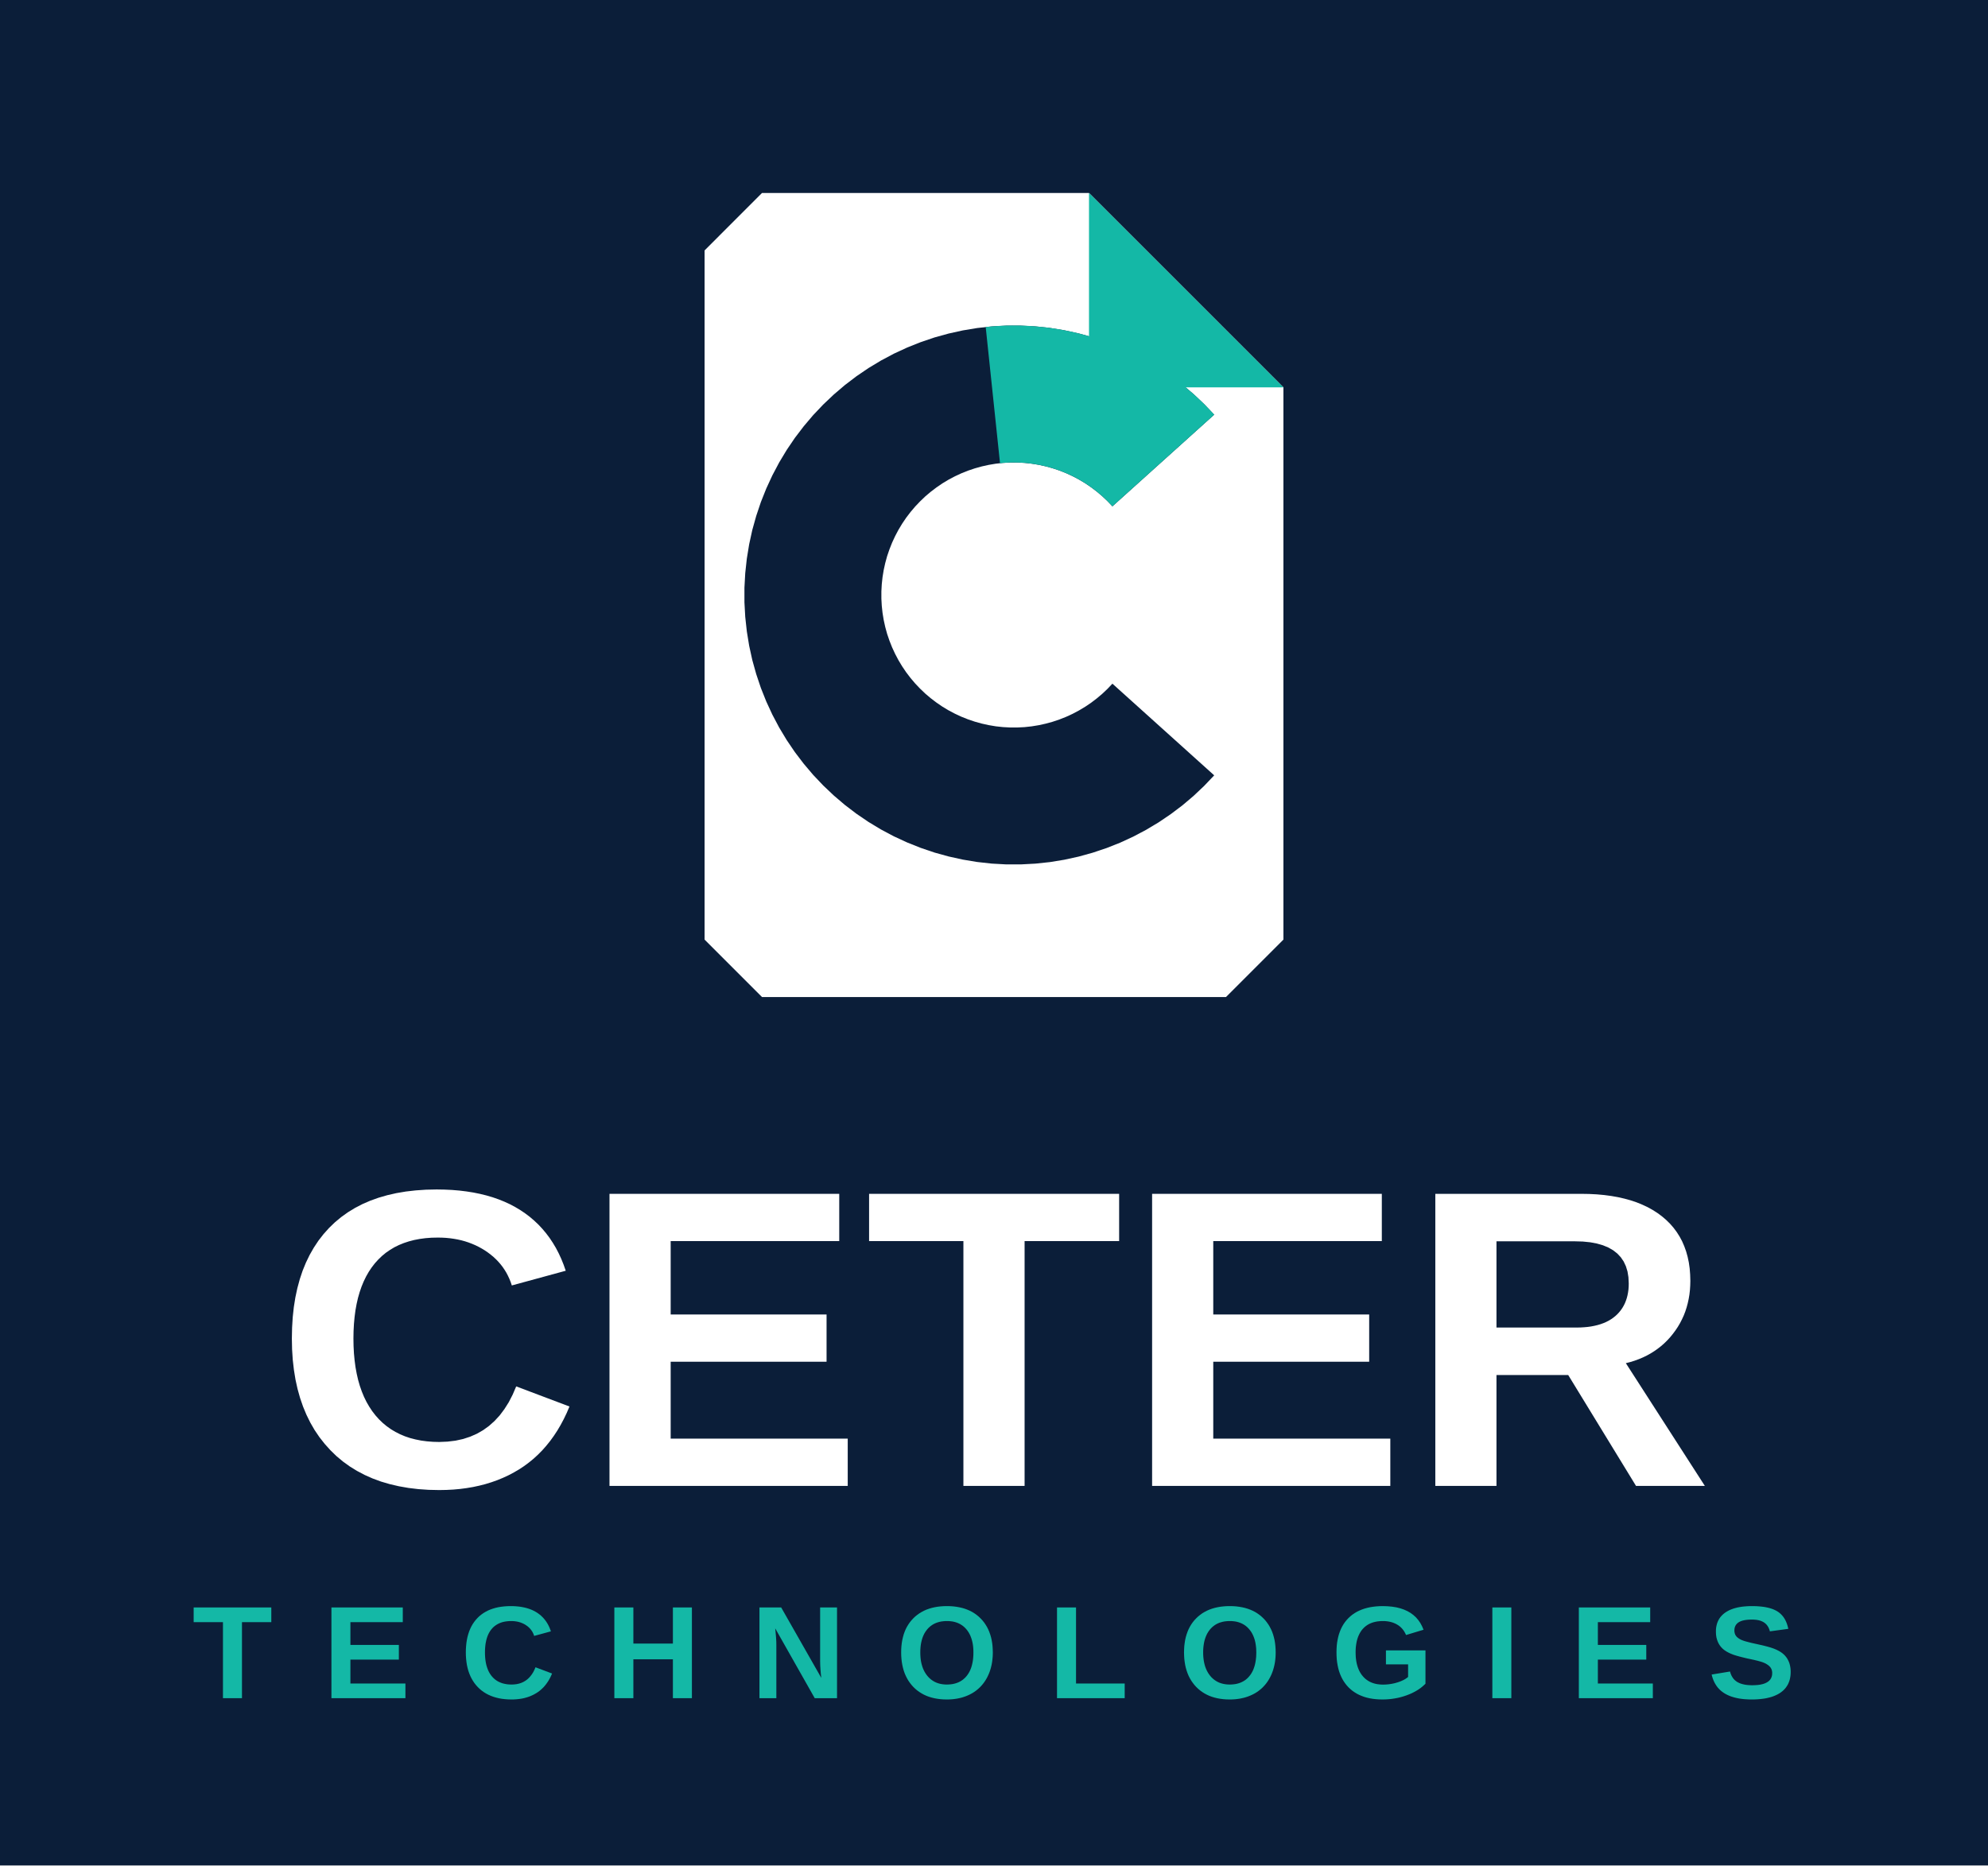
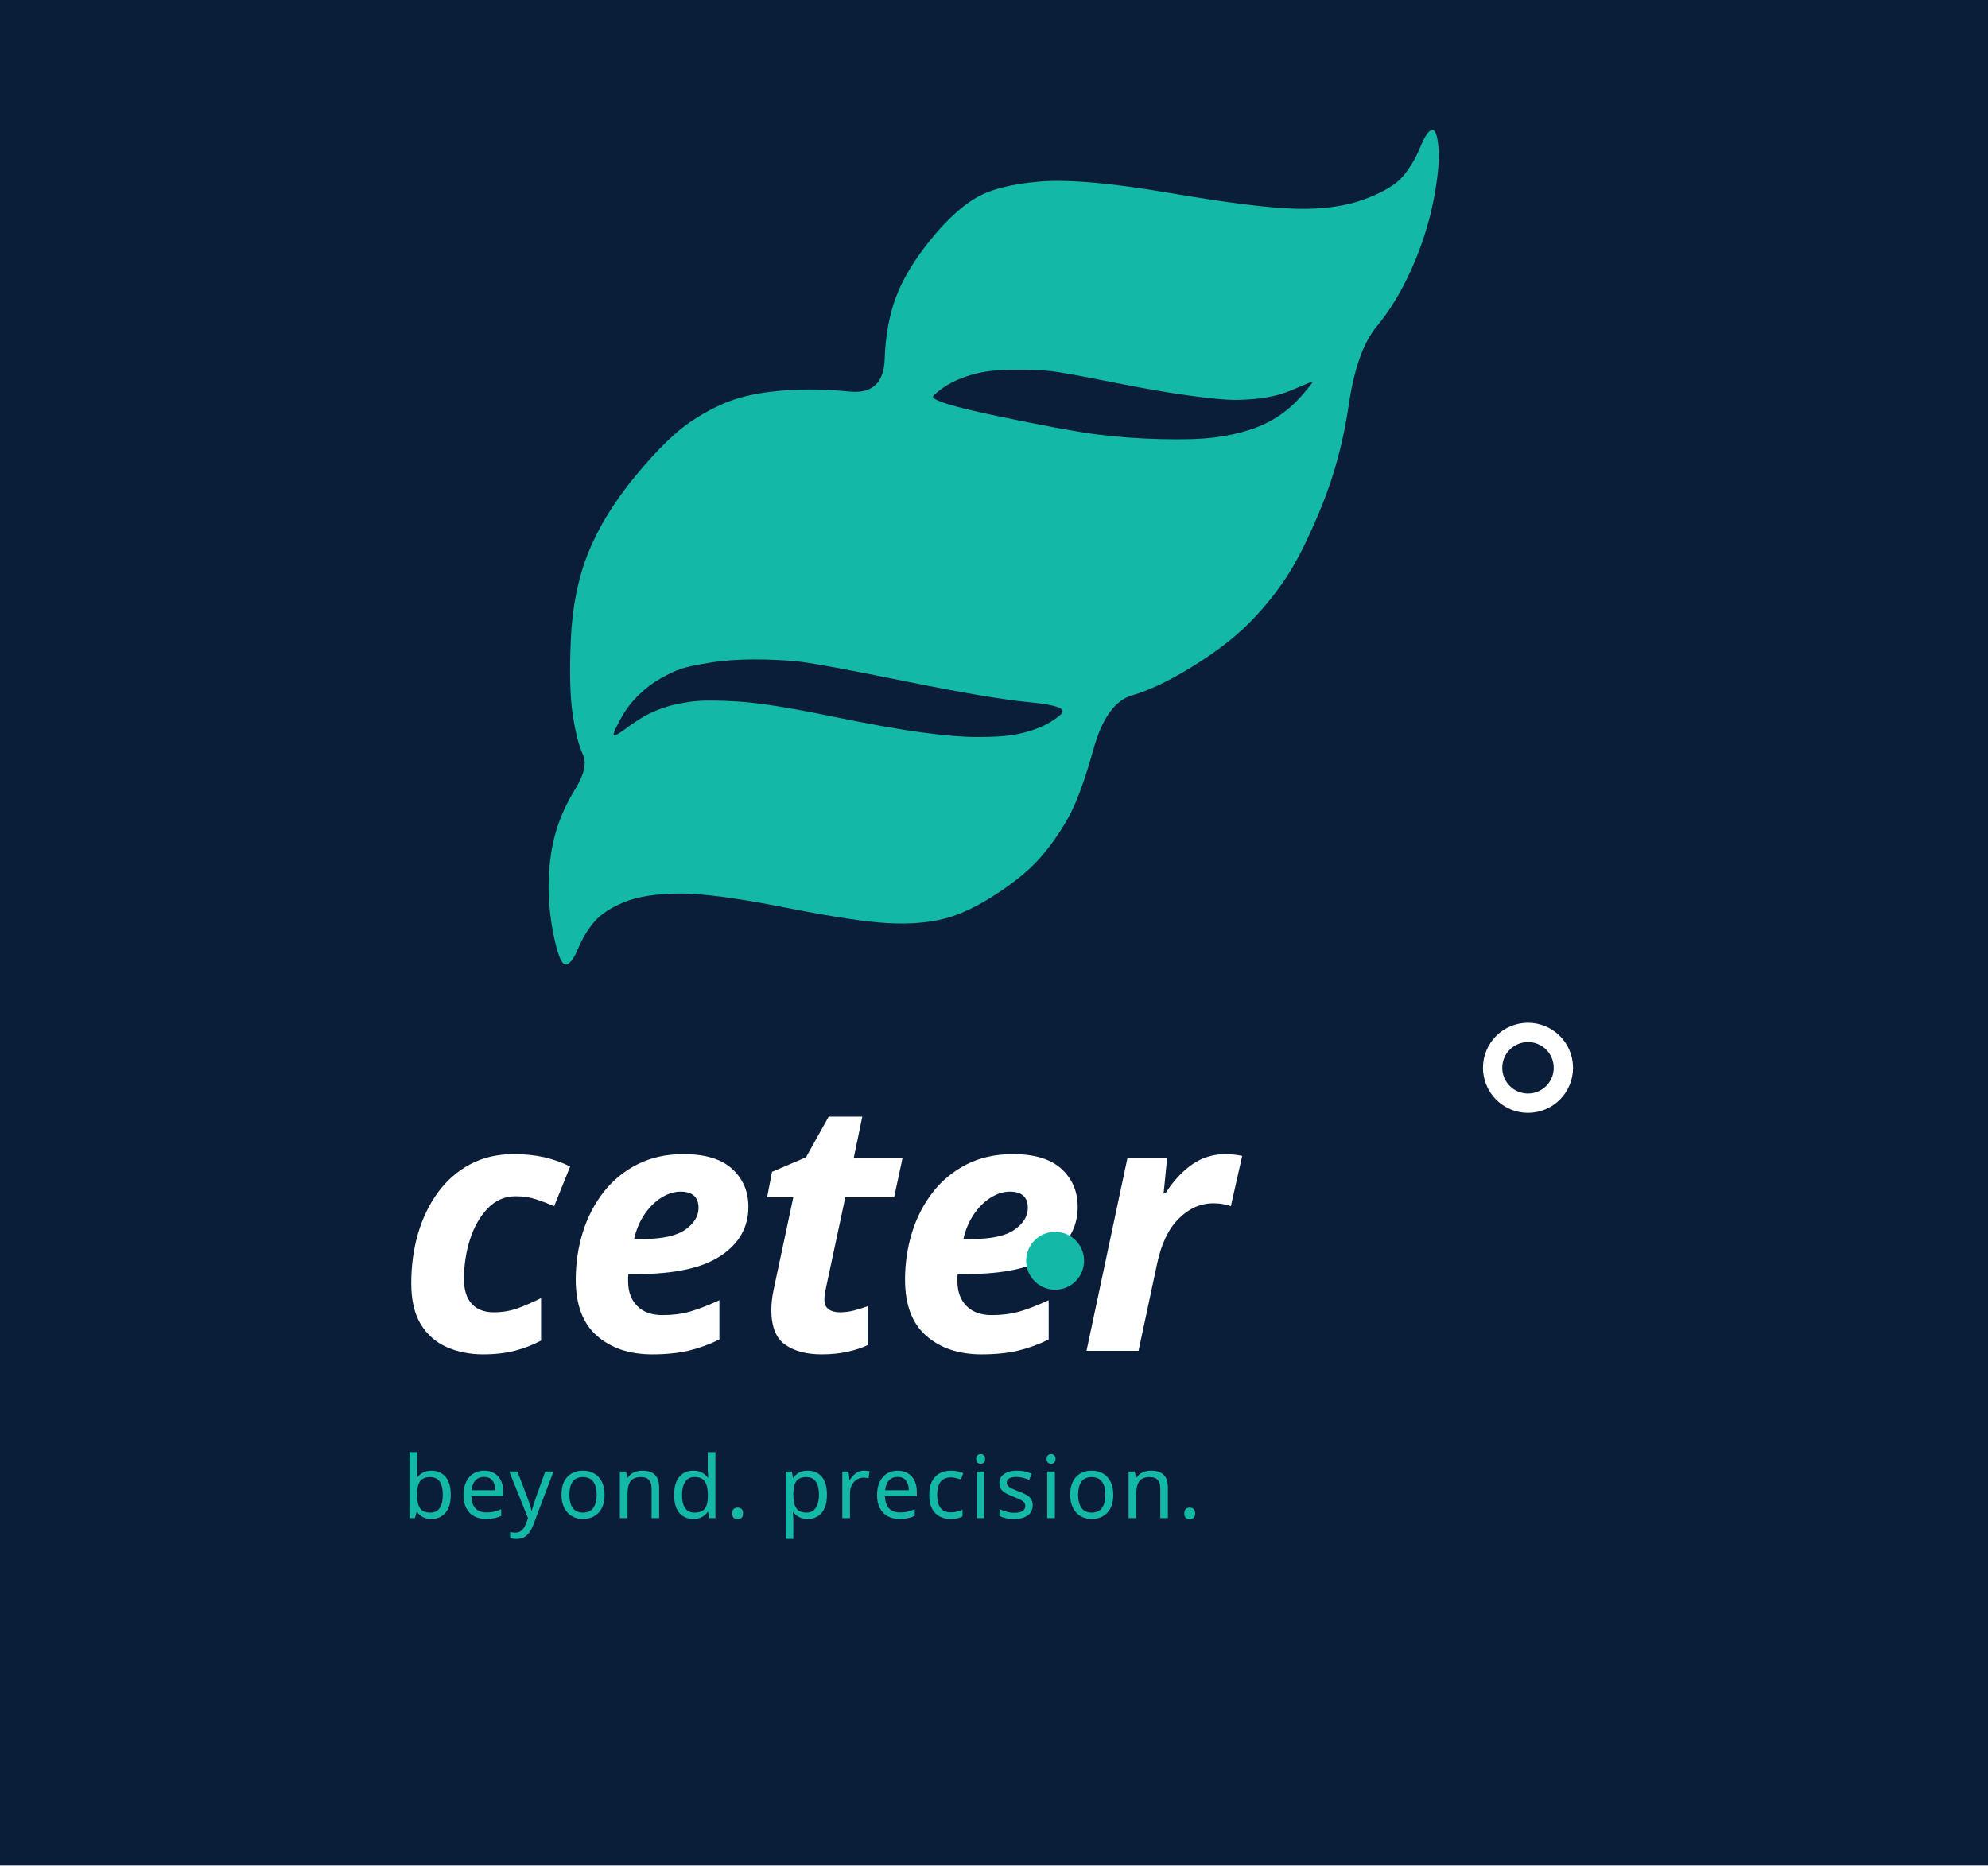
<svg xmlns="http://www.w3.org/2000/svg" width="618" height="580" viewBox="0 0 618 580">
-   <defs />
  <rect x="0" y="0" width="618" height="580" fill="#0B1E39" />
-   <path d="M 236.88 60 L 338.53 60 L 398.97 120.44 L 398.97 292.14 L 381.12 310.0 L 236.88 310.0 L 219.03 292.14 L 219.03 77.86 Z M 377.45 241.07 L 374.33 244.35 L 371.03 247.47 L 367.57 250.4 L 363.95 253.13 L 360.2 255.67 L 356.31 258.0 L 352.3 260.12 L 348.18 262.02 L 343.96 263.69 L 339.66 265.13 L 335.29 266.34 L 330.86 267.31 L 326.39 268.04 L 321.88 268.52 L 317.35 268.76 L 312.82 268.76 L 308.29 268.51 L 303.78 268.01 L 299.31 267.27 L 294.88 266.29 L 290.51 265.08 L 286.21 263.62 L 282.0 261.94 L 277.89 260.04 L 273.88 257.91 L 270.0 255.57 L 266.25 253.02 L 262.64 250.27 L 259.19 247.33 L 255.9 244.21 L 252.78 240.92 L 249.85 237.46 L 247.1 233.85 L 244.56 230.1 L 242.22 226.21 L 240.1 222.2 L 238.2 218.09 L 236.52 213.87 L 235.08 209.58 L 233.86 205.21 L 232.89 200.78 L 232.16 196.3 L 231.67 191.8 L 231.42 187.27 L 231.42 182.73 L 231.67 178.2 L 232.16 173.7 L 232.89 169.22 L 233.86 164.79 L 235.08 160.42 L 236.52 156.13 L 238.2 151.91 L 240.1 147.8 L 242.22 143.79 L 244.56 139.9 L 247.1 136.15 L 249.85 132.54 L 252.78 129.08 L 255.9 125.79 L 259.19 122.67 L 262.64 119.73 L 266.25 116.98 L 270.0 114.43 L 273.88 112.09 L 277.89 109.96 L 282.0 108.06 L 286.21 106.38 L 290.51 104.92 L 294.88 103.71 L 299.31 102.73 L 303.78 101.99 L 308.29 101.49 L 312.82 101.24 L 317.35 101.24 L 321.88 101.48 L 326.39 101.96 L 330.86 102.69 L 335.29 103.66 L 339.66 104.87 L 343.96 106.31 L 348.18 107.98 L 352.3 109.88 L 356.31 112.0 L 360.2 114.33 L 363.95 116.87 L 367.57 119.6 L 371.03 122.53 L 374.33 125.65 L 377.45 128.93 L 345.81 157.43 L 344.27 155.81 L 342.65 154.28 L 340.94 152.84 L 339.17 151.49 L 337.32 150.24 L 335.41 149.1 L 333.43 148.05 L 331.41 147.12 L 329.34 146.3 L 327.22 145.59 L 325.07 145.0 L 322.89 144.52 L 320.69 144.16 L 318.47 143.92 L 316.25 143.81 L 314.02 143.81 L 311.79 143.93 L 309.57 144.17 L 307.37 144.54 L 305.2 145.02 L 303.05 145.62 L 300.94 146.33 L 298.86 147.16 L 296.84 148.1 L 294.87 149.14 L 292.96 150.29 L 291.12 151.55 L 289.34 152.9 L 287.64 154.34 L 286.03 155.88 L 284.49 157.5 L 283.05 159.2 L 281.7 160.97 L 280.45 162.82 L 279.3 164.73 L 278.26 166.7 L 277.32 168.73 L 276.5 170.8 L 275.78 172.91 L 275.19 175.06 L 274.71 177.24 L 274.35 179.44 L 274.11 181.66 L 273.99 183.88 L 273.99 186.12 L 274.11 188.34 L 274.35 190.56 L 274.71 192.76 L 275.19 194.94 L 275.78 197.09 L 276.5 199.2 L 277.32 201.27 L 278.26 203.3 L 279.3 205.27 L 280.45 207.18 L 281.7 209.03 L 283.05 210.8 L 284.49 212.5 L 286.03 214.12 L 287.64 215.66 L 289.34 217.1 L 291.12 218.45 L 292.96 219.71 L 294.87 220.86 L 296.84 221.9 L 298.86 222.84 L 300.94 223.67 L 303.05 224.38 L 305.2 224.98 L 307.37 225.46 L 309.57 225.83 L 311.79 226.07 L 314.02 226.19 L 316.25 226.19 L 318.47 226.08 L 320.69 225.84 L 322.89 225.48 L 325.07 225.0 L 327.22 224.41 L 329.34 223.7 L 331.41 222.88 L 333.43 221.95 L 335.41 220.9 L 337.32 219.76 L 339.17 218.51 L 340.94 217.16 L 342.65 215.72 L 344.27 214.19 L 345.81 212.57 Z" fill="#FFFFFF" fill-rule="evenodd" />
-   <path d="M 338.53 60 L 398.97 120.44 L 338.53 120.44 Z" fill="#14B8A6" fill-rule="evenodd" />
-   <path d="M 306.42 101.67 L 308.44 101.48 L 310.46 101.34 L 312.48 101.25 L 314.51 101.21 L 316.53 101.22 L 318.56 101.28 L 320.58 101.38 L 322.6 101.54 L 324.61 101.74 L 326.62 101.99 L 328.62 102.29 L 330.62 102.64 L 332.6 103.04 L 334.58 103.48 L 336.54 103.98 L 338.49 104.52 L 340.43 105.1 L 342.35 105.74 L 344.26 106.42 L 346.15 107.14 L 348.02 107.91 L 349.88 108.73 L 351.71 109.59 L 353.52 110.5 L 355.31 111.44 L 357.08 112.43 L 358.82 113.47 L 360.53 114.54 L 362.22 115.66 L 363.88 116.82 L 365.52 118.01 L 367.12 119.25 L 368.7 120.52 L 370.24 121.84 L 371.75 123.18 L 373.23 124.57 L 374.67 125.99 L 376.08 127.44 L 377.45 128.93 L 345.81 157.43 L 345.13 156.69 L 344.44 155.98 L 343.73 155.28 L 343.0 154.6 L 342.26 153.94 L 341.5 153.29 L 340.73 152.66 L 339.94 152.06 L 339.13 151.47 L 338.32 150.9 L 337.49 150.35 L 336.64 149.82 L 335.79 149.31 L 334.92 148.82 L 334.04 148.36 L 333.15 147.91 L 332.25 147.49 L 331.33 147.09 L 330.41 146.71 L 329.48 146.35 L 328.55 146.02 L 327.6 145.71 L 326.65 145.42 L 325.69 145.15 L 324.72 144.91 L 323.75 144.69 L 322.77 144.5 L 321.79 144.32 L 320.81 144.18 L 319.82 144.05 L 318.83 143.95 L 317.84 143.88 L 316.84 143.82 L 315.85 143.8 L 314.85 143.79 L 313.85 143.81 L 312.86 143.86 L 311.87 143.92 L 310.87 144.02 Z" fill="#14B8A6" fill-rule="evenodd" />
-   <path d="M 136.56 448.34 L 139.14 448.23 L 141.6 447.93 L 143.94 447.42 L 146.15 446.7 L 148.24 445.78 L 150.2 444.66 L 152.04 443.33 L 153.76 441.79 L 155.35 440.06 L 156.81 438.11 L 158.16 435.97 L 159.37 433.62 L 160.47 431.06 L 177.03 437.31 L 176.18 439.3 L 175.27 441.2 L 174.3 443.02 L 173.27 444.77 L 172.18 446.43 L 171.03 448.02 L 169.82 449.52 L 168.56 450.95 L 167.23 452.29 L 165.85 453.56 L 164.4 454.74 L 162.9 455.85 L 161.34 456.88 L 159.72 457.82 L 158.06 458.7 L 156.35 459.49 L 154.58 460.22 L 152.77 460.86 L 150.92 461.43 L 149.01 461.92 L 147.06 462.34 L 145.05 462.68 L 143.0 462.95 L 140.9 463.14 L 138.75 463.25 L 136.56 463.29 L 133.24 463.22 L 130.05 463.0 L 126.97 462.63 L 124.01 462.11 L 121.17 461.45 L 118.45 460.65 L 115.84 459.69 L 113.36 458.59 L 110.99 457.34 L 108.73 455.95 L 106.6 454.41 L 104.58 452.72 L 102.69 450.88 L 100.92 448.91 L 99.29 446.83 L 97.8 444.63 L 96.46 442.31 L 95.26 439.87 L 94.2 437.32 L 93.28 434.65 L 92.5 431.86 L 91.86 428.96 L 91.37 425.94 L 91.01 422.8 L 90.8 419.55 L 90.73 416.17 L 90.8 412.79 L 91.0 409.54 L 91.34 406.4 L 91.82 403.39 L 92.44 400.5 L 93.19 397.74 L 94.07 395.1 L 95.1 392.58 L 96.26 390.18 L 97.56 387.91 L 98.99 385.75 L 100.56 383.73 L 102.27 381.82 L 104.1 380.05 L 106.06 378.42 L 108.14 376.93 L 110.35 375.58 L 112.68 374.37 L 115.13 373.31 L 117.7 372.39 L 120.4 371.61 L 123.21 370.97 L 126.16 370.47 L 129.22 370.12 L 132.41 369.9 L 135.72 369.83 L 138.14 369.87 L 140.5 369.98 L 142.78 370.17 L 144.99 370.44 L 147.14 370.78 L 149.21 371.2 L 151.21 371.69 L 153.15 372.26 L 155.01 372.91 L 156.8 373.63 L 158.52 374.42 L 160.17 375.3 L 161.76 376.25 L 163.27 377.27 L 164.71 378.36 L 166.08 379.53 L 167.38 380.76 L 168.6 382.07 L 169.76 383.45 L 170.85 384.9 L 171.86 386.42 L 172.81 388.01 L 173.68 389.68 L 174.48 391.41 L 175.21 393.22 L 175.87 395.1 L 159.11 399.67 L 158.76 398.64 L 158.36 397.64 L 157.91 396.67 L 157.42 395.73 L 156.87 394.83 L 156.28 393.96 L 155.64 393.13 L 154.95 392.33 L 154.21 391.56 L 153.42 390.82 L 152.58 390.12 L 151.7 389.45 L 150.77 388.81 L 149.8 388.22 L 148.8 387.67 L 147.78 387.17 L 146.73 386.72 L 145.65 386.31 L 144.55 385.95 L 143.42 385.64 L 142.27 385.38 L 141.09 385.17 L 139.88 385.0 L 138.65 384.88 L 137.39 384.81 L 136.1 384.79 L 134.16 384.83 L 132.29 384.97 L 130.49 385.21 L 128.76 385.54 L 127.11 385.97 L 125.53 386.49 L 124.03 387.1 L 122.59 387.81 L 121.24 388.62 L 119.95 389.51 L 118.74 390.51 L 117.61 391.6 L 116.54 392.78 L 115.56 394.05 L 114.65 395.41 L 113.82 396.86 L 113.07 398.4 L 112.4 400.02 L 111.81 401.73 L 111.29 403.53 L 110.86 405.42 L 110.5 407.4 L 110.23 409.46 L 110.03 411.61 L 109.91 413.85 L 109.87 416.17 L 109.91 418.54 L 110.03 420.82 L 110.24 423.01 L 110.52 425.11 L 110.89 427.13 L 111.33 429.05 L 111.86 430.89 L 112.47 432.64 L 113.16 434.31 L 113.93 435.88 L 114.79 437.37 L 115.72 438.77 L 116.74 440.09 L 117.83 441.31 L 118.99 442.43 L 120.23 443.45 L 121.54 444.38 L 122.92 445.21 L 124.37 445.94 L 125.89 446.58 L 127.49 447.12 L 129.16 447.55 L 130.9 447.9 L 132.71 448.14 L 134.6 448.29 L 136.56 448.34 Z" fill="#FFFFFF" fill-rule="evenodd" />
-   <path d="M 189.47 462.0 L 189.47 371.19 L 260.89 371.19 L 260.89 385.88 L 208.49 385.88 L 208.49 408.7 L 256.95 408.7 L 256.95 423.39 L 208.49 423.39 L 208.49 447.3 L 263.53 447.3 L 263.53 462.0 Z" fill="#FFFFFF" fill-rule="evenodd" />
-   <path d="M 318.51 385.88 L 318.51 462.0 L 299.49 462.0 L 299.49 385.88 L 270.17 385.88 L 270.17 371.19 L 347.9 371.19 L 347.9 385.88 Z" fill="#FFFFFF" fill-rule="evenodd" />
-   <path d="M 358.15 462.0 L 358.15 371.19 L 429.56 371.19 L 429.56 385.88 L 377.16 385.88 L 377.16 408.7 L 425.63 408.7 L 425.63 423.39 L 377.16 423.39 L 377.16 447.3 L 432.2 447.3 L 432.2 462.0 Z" fill="#FFFFFF" fill-rule="evenodd" />
-   <path d="M 508.58 462.0 L 487.5 427.52 L 465.2 427.52 L 465.2 462.0 L 446.19 462.0 L 446.19 371.19 L 491.56 371.19 L 494.02 371.23 L 496.39 371.35 L 498.67 371.56 L 500.86 371.85 L 502.96 372.22 L 504.98 372.68 L 506.91 373.21 L 508.75 373.83 L 510.5 374.54 L 512.17 375.32 L 513.74 376.19 L 515.23 377.14 L 516.64 378.18 L 517.94 379.29 L 519.14 380.47 L 520.24 381.73 L 521.23 383.06 L 522.12 384.46 L 522.91 385.93 L 523.58 387.48 L 524.16 389.09 L 524.63 390.78 L 525.0 392.54 L 525.26 394.37 L 525.41 396.28 L 525.47 398.26 L 525.43 399.71 L 525.34 401.13 L 525.18 402.52 L 524.95 403.88 L 524.66 405.21 L 524.31 406.51 L 523.9 407.77 L 523.42 409.01 L 522.87 410.21 L 522.26 411.39 L 521.59 412.53 L 520.85 413.64 L 520.05 414.72 L 519.2 415.76 L 518.3 416.74 L 517.35 417.67 L 516.36 418.54 L 515.32 419.35 L 514.24 420.11 L 513.12 420.81 L 511.95 421.46 L 510.73 422.05 L 509.47 422.58 L 508.17 423.06 L 506.82 423.48 L 505.42 423.84 L 529.98 462.0 Z M 506.32 399.03 L 506.22 397.09 L 505.93 395.31 L 505.43 393.69 L 504.74 392.22 L 503.84 390.9 L 502.75 389.74 L 501.46 388.73 L 499.98 387.88 L 498.29 387.18 L 496.41 386.64 L 494.33 386.25 L 492.04 386.02 L 489.57 385.95 L 465.2 385.95 L 465.2 412.76 L 490.08 412.76 L 491.29 412.74 L 492.45 412.67 L 493.56 412.57 L 494.63 412.42 L 495.66 412.22 L 496.63 411.99 L 497.57 411.71 L 498.45 411.39 L 499.29 411.03 L 500.09 410.62 L 500.84 410.17 L 501.54 409.68 L 502.2 409.15 L 502.81 408.58 L 503.37 407.97 L 503.88 407.33 L 504.35 406.65 L 504.76 405.94 L 505.13 405.2 L 505.44 404.42 L 505.71 403.61 L 505.93 402.76 L 506.1 401.88 L 506.23 400.96 L 506.3 400.01 L 506.32 399.03 Z" fill="#FFFFFF" fill-rule="evenodd" />
-   <path d="M 75.22 504.36 L 75.22 528.0 L 69.31 528.0 L 69.31 504.36 L 60.2 504.36 L 60.2 499.79 L 84.34 499.79 L 84.34 504.36 Z" fill="#14B8A6" fill-rule="evenodd" />
-   <path d="M 103.03 528.0 L 103.03 499.79 L 125.21 499.79 L 125.21 504.36 L 108.93 504.36 L 108.93 511.44 L 123.99 511.44 L 123.99 516.01 L 108.93 516.01 L 108.93 523.44 L 126.03 523.44 L 126.03 528.0 Z" fill="#14B8A6" fill-rule="evenodd" />
-   <path d="M 159.05 523.76 L 159.85 523.72 L 160.61 523.63 L 161.34 523.47 L 162.03 523.25 L 162.68 522.96 L 163.29 522.61 L 163.86 522.2 L 164.39 521.72 L 164.88 521.18 L 165.34 520.58 L 165.76 519.91 L 166.13 519.18 L 166.47 518.39 L 171.62 520.33 L 171.35 520.95 L 171.07 521.54 L 170.77 522.11 L 170.45 522.65 L 170.11 523.16 L 169.75 523.66 L 169.38 524.12 L 168.99 524.57 L 168.57 524.98 L 168.14 525.38 L 167.7 525.75 L 167.23 526.09 L 166.74 526.41 L 166.24 526.7 L 165.73 526.97 L 165.19 527.22 L 164.65 527.45 L 164.08 527.65 L 163.51 527.82 L 162.92 527.98 L 162.31 528.11 L 161.69 528.21 L 161.05 528.29 L 160.4 528.35 L 159.73 528.39 L 159.05 528.4 L 158.02 528.38 L 157.03 528.31 L 156.07 528.2 L 155.15 528.04 L 154.27 527.83 L 153.42 527.58 L 152.61 527.28 L 151.84 526.94 L 151.1 526.55 L 150.41 526.12 L 149.74 525.64 L 149.12 525.12 L 148.53 524.55 L 147.98 523.94 L 147.47 523.29 L 147.01 522.6 L 146.59 521.88 L 146.22 521.13 L 145.89 520.33 L 145.6 519.51 L 145.36 518.64 L 145.16 517.74 L 145.01 516.8 L 144.9 515.82 L 144.83 514.81 L 144.81 513.77 L 144.83 512.72 L 144.9 511.7 L 145.0 510.73 L 145.15 509.8 L 145.34 508.9 L 145.58 508.04 L 145.85 507.22 L 146.17 506.44 L 146.53 505.69 L 146.93 504.99 L 147.38 504.32 L 147.87 503.69 L 148.4 503.1 L 148.97 502.54 L 149.58 502.04 L 150.22 501.58 L 150.91 501.16 L 151.63 500.78 L 152.39 500.45 L 153.19 500.17 L 154.03 499.92 L 154.9 499.72 L 155.82 499.57 L 156.77 499.46 L 157.76 499.39 L 158.79 499.37 L 159.54 499.38 L 160.27 499.42 L 160.98 499.48 L 161.67 499.56 L 162.33 499.67 L 162.98 499.8 L 163.6 499.95 L 164.2 500.13 L 164.78 500.33 L 165.33 500.55 L 165.87 500.8 L 166.38 501.07 L 166.87 501.36 L 167.34 501.68 L 167.79 502.02 L 168.22 502.38 L 168.62 502.77 L 169.0 503.17 L 169.36 503.6 L 169.7 504.05 L 170.01 504.52 L 170.31 505.02 L 170.58 505.54 L 170.83 506.08 L 171.05 506.64 L 171.26 507.22 L 166.05 508.64 L 165.94 508.32 L 165.82 508.01 L 165.68 507.71 L 165.53 507.42 L 165.36 507.14 L 165.17 506.87 L 164.97 506.61 L 164.76 506.36 L 164.53 506.12 L 164.28 505.89 L 164.03 505.67 L 163.75 505.47 L 163.46 505.27 L 163.16 505.08 L 162.85 504.91 L 162.53 504.76 L 162.21 504.62 L 161.87 504.49 L 161.53 504.38 L 161.18 504.28 L 160.82 504.2 L 160.45 504.14 L 160.08 504.08 L 159.7 504.05 L 159.31 504.02 L 158.91 504.02 L 158.3 504.03 L 157.72 504.08 L 157.16 504.15 L 156.63 504.25 L 156.11 504.38 L 155.62 504.55 L 155.15 504.74 L 154.71 504.96 L 154.29 505.21 L 153.89 505.49 L 153.51 505.79 L 153.16 506.13 L 152.83 506.5 L 152.52 506.89 L 152.24 507.32 L 151.98 507.77 L 151.75 508.24 L 151.54 508.75 L 151.36 509.28 L 151.2 509.84 L 151.07 510.43 L 150.95 511.04 L 150.87 511.68 L 150.81 512.35 L 150.77 513.04 L 150.76 513.77 L 150.77 514.5 L 150.81 515.21 L 150.87 515.89 L 150.96 516.54 L 151.07 517.17 L 151.21 517.77 L 151.38 518.34 L 151.57 518.88 L 151.78 519.4 L 152.02 519.89 L 152.29 520.35 L 152.58 520.79 L 152.89 521.19 L 153.23 521.57 L 153.59 521.92 L 153.98 522.24 L 154.38 522.53 L 154.81 522.79 L 155.26 523.01 L 155.74 523.21 L 156.23 523.38 L 156.75 523.51 L 157.29 523.62 L 157.85 523.7 L 158.44 523.74 L 159.05 523.76 Z" fill="#14B8A6" fill-rule="evenodd" />
-   <path d="M 209.18 528.0 L 209.18 515.91 L 196.89 515.91 L 196.89 528.0 L 190.98 528.0 L 190.98 499.79 L 196.89 499.79 L 196.89 511.02 L 209.18 511.02 L 209.18 499.79 L 215.09 499.79 L 215.09 528.0 Z" fill="#14B8A6" fill-rule="evenodd" />
-   <path d="M 253.27 528.0 L 240.98 506.28 L 241.03 506.76 L 241.08 507.22 L 241.12 507.67 L 241.16 508.11 L 241.2 508.53 L 241.23 508.93 L 241.26 509.33 L 241.28 509.7 L 241.3 510.06 L 241.32 510.41 L 241.33 510.74 L 241.33 511.06 L 241.34 511.36 L 241.34 528.0 L 236.09 528.0 L 236.09 499.79 L 242.84 499.79 L 255.31 521.69 L 255.26 521.23 L 255.21 520.78 L 255.16 520.33 L 255.12 519.88 L 255.09 519.45 L 255.05 519.02 L 255.03 518.6 L 255.0 518.18 L 254.98 517.77 L 254.97 517.36 L 254.96 516.97 L 254.95 516.57 L 254.95 516.19 L 254.95 499.79 L 260.2 499.79 L 260.2 528.0 Z" fill="#14B8A6" fill-rule="evenodd" />
-   <path d="M 308.63 513.77 L 308.62 514.44 L 308.59 515.1 L 308.53 515.74 L 308.46 516.38 L 308.37 517.0 L 308.26 517.61 L 308.12 518.2 L 307.97 518.78 L 307.79 519.36 L 307.6 519.91 L 307.38 520.46 L 307.14 520.99 L 306.89 521.51 L 306.61 522.02 L 306.31 522.51 L 306.0 522.97 L 305.67 523.42 L 305.32 523.85 L 304.96 524.26 L 304.57 524.66 L 304.17 525.03 L 303.75 525.39 L 303.32 525.73 L 302.86 526.05 L 302.39 526.35 L 301.9 526.63 L 301.4 526.89 L 300.88 527.13 L 300.35 527.35 L 299.8 527.55 L 299.25 527.73 L 298.68 527.89 L 298.09 528.02 L 297.5 528.14 L 296.89 528.23 L 296.27 528.31 L 295.64 528.36 L 294.99 528.39 L 294.33 528.4 L 293.33 528.38 L 292.36 528.31 L 291.42 528.19 L 290.52 528.03 L 289.65 527.82 L 288.81 527.57 L 288.01 527.27 L 287.24 526.92 L 286.51 526.52 L 285.81 526.08 L 285.14 525.6 L 284.51 525.07 L 283.91 524.49 L 283.35 523.87 L 282.84 523.21 L 282.37 522.53 L 281.95 521.8 L 281.57 521.05 L 281.23 520.26 L 280.94 519.43 L 280.7 518.57 L 280.5 517.68 L 280.34 516.75 L 280.23 515.79 L 280.16 514.8 L 280.14 513.77 L 280.16 512.74 L 280.23 511.75 L 280.34 510.79 L 280.5 509.87 L 280.7 508.99 L 280.94 508.14 L 281.23 507.32 L 281.56 506.54 L 281.94 505.8 L 282.37 505.09 L 282.83 504.42 L 283.35 503.78 L 283.9 503.18 L 284.5 502.61 L 285.13 502.1 L 285.8 501.62 L 286.5 501.2 L 287.23 500.81 L 288.0 500.47 L 288.81 500.18 L 289.65 499.93 L 290.52 499.73 L 291.43 499.57 L 292.38 499.46 L 293.36 499.39 L 294.37 499.37 L 295.39 499.39 L 296.37 499.46 L 297.31 499.58 L 298.22 499.74 L 299.1 499.94 L 299.94 500.19 L 300.75 500.49 L 301.52 500.83 L 302.25 501.21 L 302.96 501.65 L 303.62 502.12 L 304.26 502.65 L 304.85 503.22 L 305.41 503.82 L 305.93 504.47 L 306.39 505.14 L 306.82 505.85 L 307.2 506.6 L 307.53 507.37 L 307.82 508.19 L 308.07 509.03 L 308.27 509.91 L 308.43 510.82 L 308.54 511.77 L 308.6 512.75 L 308.63 513.77 Z M 302.6 513.77 L 302.59 513.08 L 302.55 512.41 L 302.49 511.76 L 302.4 511.14 L 302.28 510.55 L 302.14 509.97 L 301.97 509.42 L 301.78 508.9 L 301.57 508.39 L 301.32 507.91 L 301.05 507.45 L 300.76 507.02 L 300.44 506.61 L 300.1 506.23 L 299.73 505.87 L 299.35 505.55 L 298.94 505.26 L 298.52 505.0 L 298.07 504.77 L 297.61 504.57 L 297.12 504.4 L 296.61 504.26 L 296.08 504.15 L 295.53 504.08 L 294.96 504.03 L 294.37 504.02 L 293.77 504.03 L 293.2 504.08 L 292.64 504.15 L 292.1 504.26 L 291.59 504.4 L 291.1 504.56 L 290.63 504.76 L 290.18 504.99 L 289.75 505.25 L 289.34 505.54 L 288.96 505.86 L 288.59 506.21 L 288.25 506.59 L 287.93 507.0 L 287.63 507.43 L 287.36 507.88 L 287.12 508.36 L 286.9 508.87 L 286.71 509.4 L 286.55 509.95 L 286.41 510.52 L 286.29 511.12 L 286.2 511.75 L 286.14 512.4 L 286.1 513.07 L 286.09 513.77 L 286.1 514.47 L 286.14 515.15 L 286.2 515.8 L 286.29 516.44 L 286.41 517.05 L 286.56 517.63 L 286.73 518.2 L 286.92 518.74 L 287.15 519.25 L 287.39 519.74 L 287.67 520.21 L 287.97 520.66 L 288.3 521.08 L 288.65 521.48 L 289.02 521.84 L 289.4 522.17 L 289.81 522.47 L 290.24 522.74 L 290.68 522.98 L 291.15 523.19 L 291.63 523.36 L 292.13 523.5 L 292.65 523.61 L 293.19 523.69 L 293.75 523.74 L 294.33 523.76 L 294.93 523.74 L 295.51 523.69 L 296.07 523.62 L 296.6 523.51 L 297.11 523.37 L 297.61 523.2 L 298.08 523.0 L 298.53 522.77 L 298.95 522.51 L 299.36 522.22 L 299.74 521.89 L 300.11 521.54 L 300.45 521.15 L 300.77 520.74 L 301.06 520.3 L 301.33 519.84 L 301.57 519.35 L 301.79 518.83 L 301.98 518.29 L 302.14 517.72 L 302.28 517.12 L 302.4 516.5 L 302.49 515.86 L 302.55 515.19 L 302.59 514.49 L 302.6 513.77 Z" fill="#14B8A6" fill-rule="evenodd" />
-   <path d="M 328.59 528.0 L 328.59 499.79 L 334.5 499.79 L 334.5 523.44 L 349.63 523.44 L 349.63 528.0 Z" fill="#14B8A6" fill-rule="evenodd" />
-   <path d="M 396.56 513.77 L 396.55 514.44 L 396.52 515.1 L 396.47 515.74 L 396.4 516.38 L 396.31 517.0 L 396.19 517.61 L 396.06 518.2 L 395.9 518.78 L 395.73 519.36 L 395.53 519.91 L 395.32 520.46 L 395.08 520.99 L 394.82 521.51 L 394.54 522.02 L 394.25 522.51 L 393.94 522.97 L 393.61 523.42 L 393.26 523.85 L 392.89 524.26 L 392.51 524.66 L 392.11 525.03 L 391.69 525.39 L 391.25 525.73 L 390.8 526.05 L 390.33 526.35 L 389.84 526.63 L 389.33 526.89 L 388.81 527.13 L 388.28 527.35 L 387.74 527.55 L 387.18 527.73 L 386.61 527.89 L 386.03 528.02 L 385.44 528.14 L 384.83 528.23 L 384.21 528.31 L 383.57 528.36 L 382.93 528.39 L 382.27 528.4 L 381.26 528.38 L 380.29 528.31 L 379.35 528.19 L 378.45 528.03 L 377.58 527.82 L 376.75 527.57 L 375.94 527.27 L 375.18 526.92 L 374.44 526.52 L 373.74 526.08 L 373.08 525.6 L 372.45 525.07 L 371.85 524.49 L 371.29 523.87 L 370.78 523.21 L 370.31 522.53 L 369.88 521.8 L 369.5 521.05 L 369.17 520.26 L 368.88 519.43 L 368.63 518.57 L 368.43 517.68 L 368.28 516.75 L 368.16 515.79 L 368.1 514.8 L 368.07 513.77 L 368.1 512.74 L 368.16 511.75 L 368.28 510.79 L 368.43 509.87 L 368.63 508.99 L 368.88 508.14 L 369.17 507.32 L 369.5 506.54 L 369.88 505.8 L 370.3 505.09 L 370.77 504.42 L 371.28 503.78 L 371.84 503.18 L 372.44 502.61 L 373.07 502.1 L 373.73 501.62 L 374.43 501.2 L 375.17 500.81 L 375.94 500.47 L 376.75 500.18 L 377.59 499.93 L 378.46 499.73 L 379.37 499.57 L 380.31 499.46 L 381.29 499.39 L 382.31 499.37 L 383.32 499.39 L 384.3 499.46 L 385.25 499.58 L 386.16 499.74 L 387.03 499.94 L 387.87 500.19 L 388.68 500.49 L 389.45 500.83 L 390.19 501.21 L 390.89 501.65 L 391.56 502.12 L 392.19 502.65 L 392.79 503.22 L 393.35 503.82 L 393.86 504.47 L 394.33 505.14 L 394.75 505.85 L 395.13 506.6 L 395.47 507.37 L 395.76 508.19 L 396.0 509.03 L 396.21 509.91 L 396.36 510.82 L 396.47 511.77 L 396.54 512.75 L 396.56 513.77 Z M 390.54 513.77 L 390.52 513.08 L 390.49 512.41 L 390.42 511.76 L 390.33 511.14 L 390.22 510.55 L 390.08 509.97 L 389.91 509.42 L 389.72 508.9 L 389.5 508.39 L 389.26 507.91 L 388.99 507.45 L 388.69 507.02 L 388.37 506.61 L 388.03 506.23 L 387.67 505.87 L 387.28 505.55 L 386.88 505.26 L 386.45 505.0 L 386.01 504.77 L 385.54 504.57 L 385.05 504.4 L 384.55 504.26 L 384.02 504.15 L 383.47 504.08 L 382.9 504.03 L 382.31 504.02 L 381.71 504.03 L 381.13 504.08 L 380.58 504.15 L 380.04 504.26 L 379.53 504.4 L 379.03 504.56 L 378.56 504.76 L 378.11 504.99 L 377.68 505.25 L 377.28 505.54 L 376.89 505.86 L 376.53 506.21 L 376.18 506.59 L 375.86 507.0 L 375.57 507.43 L 375.3 507.88 L 375.06 508.36 L 374.84 508.87 L 374.65 509.4 L 374.48 509.95 L 374.34 510.52 L 374.23 511.12 L 374.14 511.75 L 374.07 512.4 L 374.03 513.07 L 374.02 513.77 L 374.03 514.47 L 374.07 515.15 L 374.14 515.8 L 374.23 516.44 L 374.35 517.05 L 374.49 517.63 L 374.66 518.2 L 374.86 518.74 L 375.08 519.25 L 375.33 519.74 L 375.6 520.21 L 375.91 520.66 L 376.23 521.08 L 376.58 521.48 L 376.95 521.84 L 377.34 522.17 L 377.75 522.47 L 378.17 522.74 L 378.62 522.98 L 379.08 523.19 L 379.57 523.36 L 380.07 523.5 L 380.59 523.61 L 381.13 523.69 L 381.69 523.74 L 382.27 523.76 L 382.87 523.74 L 383.45 523.69 L 384.0 523.62 L 384.54 523.51 L 385.05 523.37 L 385.54 523.2 L 386.01 523.0 L 386.46 522.77 L 386.89 522.51 L 387.3 522.22 L 387.68 521.89 L 388.04 521.54 L 388.38 521.15 L 388.7 520.74 L 389.0 520.3 L 389.26 519.84 L 389.51 519.35 L 389.72 518.83 L 389.91 518.29 L 390.08 517.72 L 390.22 517.12 L 390.33 516.5 L 390.42 515.86 L 390.49 515.19 L 390.52 514.49 L 390.54 513.77 Z" fill="#14B8A6" fill-rule="evenodd" />
-   <path d="M 429.92 523.78 L 430.27 523.77 L 430.63 523.76 L 430.98 523.74 L 431.32 523.71 L 431.67 523.68 L 432.02 523.63 L 432.36 523.58 L 432.7 523.52 L 433.04 523.45 L 433.38 523.38 L 433.72 523.3 L 434.05 523.2 L 434.38 523.11 L 434.71 523.0 L 435.03 522.89 L 435.33 522.78 L 435.62 522.66 L 435.9 522.53 L 436.17 522.41 L 436.43 522.28 L 436.67 522.14 L 436.91 522.0 L 437.13 521.85 L 437.34 521.71 L 437.54 521.55 L 437.73 521.39 L 437.73 517.49 L 430.84 517.49 L 430.84 513.13 L 443.13 513.13 L 443.13 523.5 L 442.78 523.84 L 442.41 524.18 L 442.03 524.5 L 441.63 524.82 L 441.21 525.12 L 440.78 525.41 L 440.33 525.68 L 439.86 525.95 L 439.38 526.2 L 438.88 526.45 L 438.37 526.68 L 437.84 526.89 L 437.3 527.1 L 436.74 527.29 L 436.18 527.47 L 435.62 527.63 L 435.05 527.78 L 434.48 527.91 L 433.91 528.02 L 433.33 528.12 L 432.74 528.21 L 432.15 528.28 L 431.56 528.33 L 430.97 528.37 L 430.36 528.39 L 429.76 528.4 L 428.72 528.38 L 427.72 528.31 L 426.75 528.2 L 425.82 528.04 L 424.93 527.84 L 424.08 527.59 L 423.27 527.29 L 422.49 526.96 L 421.75 526.57 L 421.05 526.14 L 420.38 525.67 L 419.76 525.15 L 419.17 524.59 L 418.62 523.98 L 418.12 523.34 L 417.66 522.66 L 417.24 521.94 L 416.87 521.18 L 416.54 520.39 L 416.25 519.55 L 416.01 518.68 L 415.82 517.78 L 415.66 516.83 L 415.55 515.85 L 415.49 514.83 L 415.47 513.77 L 415.49 512.71 L 415.55 511.7 L 415.66 510.72 L 415.82 509.79 L 416.02 508.89 L 416.26 508.03 L 416.55 507.21 L 416.88 506.42 L 417.25 505.68 L 417.67 504.97 L 418.13 504.31 L 418.64 503.68 L 419.19 503.09 L 419.78 502.54 L 420.41 502.03 L 421.08 501.57 L 421.79 501.15 L 422.54 500.78 L 423.32 500.45 L 424.15 500.16 L 425.01 499.92 L 425.91 499.72 L 426.85 499.57 L 427.83 499.46 L 428.84 499.39 L 429.9 499.37 L 431.39 499.42 L 432.78 499.55 L 434.1 499.76 L 435.33 500.07 L 436.47 500.46 L 437.53 500.94 L 438.5 501.5 L 439.38 502.15 L 440.19 502.89 L 440.9 503.72 L 441.53 504.63 L 442.07 505.63 L 442.53 506.72 L 437.09 508.36 L 436.95 508.04 L 436.79 507.73 L 436.63 507.43 L 436.45 507.14 L 436.26 506.87 L 436.06 506.61 L 435.85 506.36 L 435.62 506.12 L 435.39 505.89 L 435.14 505.68 L 434.88 505.48 L 434.61 505.29 L 434.32 505.12 L 434.03 504.95 L 433.73 504.8 L 433.42 504.67 L 433.1 504.54 L 432.78 504.43 L 432.45 504.34 L 432.11 504.25 L 431.76 504.18 L 431.4 504.12 L 431.04 504.08 L 430.67 504.04 L 430.29 504.02 L 429.9 504.02 L 429.27 504.03 L 428.67 504.08 L 428.08 504.15 L 427.53 504.26 L 426.99 504.39 L 426.48 504.55 L 426.0 504.75 L 425.53 504.97 L 425.09 505.23 L 424.68 505.51 L 424.29 505.82 L 423.92 506.17 L 423.57 506.54 L 423.25 506.94 L 422.96 507.37 L 422.69 507.82 L 422.45 508.3 L 422.23 508.8 L 422.04 509.33 L 421.87 509.89 L 421.73 510.47 L 421.62 511.08 L 421.53 511.71 L 421.46 512.37 L 421.42 513.06 L 421.41 513.77 L 421.43 514.49 L 421.46 515.19 L 421.53 515.86 L 421.62 516.5 L 421.74 517.13 L 421.89 517.72 L 422.06 518.29 L 422.26 518.83 L 422.48 519.35 L 422.73 519.84 L 423.01 520.31 L 423.31 520.75 L 423.64 521.16 L 424.0 521.55 L 424.37 521.91 L 424.77 522.23 L 425.19 522.52 L 425.63 522.79 L 426.09 523.02 L 426.57 523.22 L 427.08 523.39 L 427.6 523.53 L 428.15 523.64 L 428.72 523.71 L 429.31 523.76 L 429.92 523.78 Z" fill="#14B8A6" fill-rule="evenodd" />
-   <path d="M 463.92 528.0 L 463.92 499.79 L 469.82 499.79 L 469.82 528.0 Z" fill="#14B8A6" fill-rule="evenodd" />
-   <path d="M 490.81 528.0 L 490.81 499.79 L 512.99 499.79 L 512.99 504.36 L 496.72 504.36 L 496.72 511.44 L 511.77 511.44 L 511.77 516.01 L 496.72 516.01 L 496.72 523.44 L 513.81 523.44 L 513.81 528.0 Z" fill="#14B8A6" fill-rule="evenodd" />
-   <path d="M 556.66 519.87 L 556.64 520.5 L 556.59 521.1 L 556.49 521.68 L 556.37 522.24 L 556.2 522.77 L 556.0 523.28 L 555.77 523.77 L 555.49 524.23 L 555.19 524.67 L 554.84 525.09 L 554.46 525.49 L 554.04 525.86 L 553.59 526.21 L 553.1 526.53 L 552.57 526.83 L 552.01 527.1 L 551.42 527.35 L 550.8 527.57 L 550.14 527.76 L 549.44 527.93 L 548.72 528.08 L 547.95 528.19 L 547.16 528.28 L 546.33 528.35 L 545.46 528.39 L 544.57 528.4 L 543.75 528.39 L 542.95 528.35 L 542.19 528.3 L 541.45 528.22 L 540.74 528.12 L 540.06 527.99 L 539.4 527.84 L 538.78 527.67 L 538.18 527.48 L 537.61 527.26 L 537.06 527.02 L 536.55 526.76 L 536.06 526.48 L 535.6 526.17 L 535.16 525.84 L 534.75 525.49 L 534.37 525.11 L 534.01 524.71 L 533.68 524.28 L 533.38 523.83 L 533.1 523.36 L 532.85 522.87 L 532.62 522.35 L 532.42 521.81 L 532.24 521.24 L 532.09 520.65 L 537.8 519.71 L 537.9 520.05 L 538.0 520.37 L 538.13 520.68 L 538.26 520.98 L 538.41 521.25 L 538.57 521.52 L 538.74 521.77 L 538.93 522.01 L 539.13 522.23 L 539.34 522.43 L 539.57 522.62 L 539.81 522.8 L 540.06 522.97 L 540.33 523.11 L 540.61 523.25 L 540.91 523.38 L 541.22 523.49 L 541.55 523.59 L 541.89 523.68 L 542.25 523.76 L 542.62 523.83 L 543.01 523.88 L 543.42 523.92 L 543.84 523.95 L 544.28 523.97 L 544.73 523.98 L 545.64 523.95 L 546.48 523.89 L 547.25 523.78 L 547.95 523.62 L 548.57 523.42 L 549.12 523.17 L 549.6 522.88 L 550.0 522.55 L 550.33 522.17 L 550.58 521.75 L 550.77 521.28 L 550.88 520.77 L 550.91 520.21 L 550.91 520.03 L 550.9 519.85 L 550.87 519.68 L 550.85 519.51 L 550.81 519.35 L 550.76 519.19 L 550.71 519.04 L 550.64 518.89 L 550.57 518.75 L 550.49 518.61 L 550.4 518.48 L 550.31 518.35 L 550.2 518.23 L 550.09 518.11 L 549.97 518.0 L 549.84 517.88 L 549.71 517.77 L 549.57 517.67 L 549.42 517.57 L 549.27 517.47 L 549.11 517.37 L 548.94 517.27 L 548.77 517.18 L 548.58 517.1 L 548.4 517.01 L 548.2 516.93 L 547.99 516.85 L 547.75 516.76 L 547.48 516.68 L 547.18 516.59 L 546.86 516.5 L 546.5 516.4 L 546.12 516.3 L 545.71 516.21 L 545.28 516.1 L 544.81 516.0 L 544.32 515.89 L 543.79 515.78 L 543.25 515.67 L 542.77 515.56 L 542.32 515.45 L 541.89 515.34 L 541.48 515.24 L 541.1 515.14 L 540.73 515.05 L 540.4 514.95 L 540.08 514.87 L 539.79 514.78 L 539.52 514.7 L 539.27 514.62 L 539.04 514.55 L 538.84 514.48 L 538.65 514.41 L 538.46 514.33 L 538.28 514.26 L 538.1 514.18 L 537.92 514.11 L 537.75 514.03 L 537.57 513.95 L 537.4 513.86 L 537.24 513.78 L 537.07 513.69 L 536.91 513.6 L 536.75 513.51 L 536.6 513.42 L 536.45 513.32 L 536.3 513.22 L 536.15 513.12 L 536.01 513.02 L 535.87 512.91 L 535.74 512.8 L 535.61 512.69 L 535.48 512.57 L 535.36 512.45 L 535.24 512.33 L 535.12 512.2 L 535.01 512.08 L 534.9 511.94 L 534.79 511.81 L 534.69 511.67 L 534.59 511.53 L 534.5 511.39 L 534.4 511.24 L 534.32 511.09 L 534.23 510.93 L 534.15 510.77 L 534.08 510.61 L 534.0 510.44 L 533.93 510.27 L 533.87 510.1 L 533.81 509.92 L 533.75 509.74 L 533.7 509.56 L 533.65 509.37 L 533.6 509.18 L 533.56 508.98 L 533.53 508.78 L 533.5 508.57 L 533.47 508.36 L 533.45 508.15 L 533.44 507.93 L 533.43 507.71 L 533.42 507.49 L 533.42 507.26 L 533.43 506.68 L 533.48 506.13 L 533.57 505.59 L 533.69 505.08 L 533.84 504.58 L 534.03 504.11 L 534.25 503.66 L 534.5 503.23 L 534.79 502.82 L 535.12 502.44 L 535.47 502.07 L 535.86 501.73 L 536.29 501.4 L 536.75 501.1 L 537.23 500.83 L 537.75 500.57 L 538.3 500.35 L 538.88 500.14 L 539.5 499.96 L 540.14 499.8 L 540.81 499.67 L 541.52 499.56 L 542.25 499.48 L 543.02 499.42 L 543.82 499.38 L 544.65 499.37 L 545.44 499.38 L 546.2 499.41 L 546.93 499.46 L 547.63 499.53 L 548.29 499.61 L 548.93 499.72 L 549.54 499.85 L 550.11 499.99 L 550.66 500.16 L 551.17 500.34 L 551.65 500.55 L 552.1 500.77 L 552.52 501.01 L 552.92 501.28 L 553.29 501.57 L 553.64 501.89 L 553.97 502.23 L 554.27 502.59 L 554.56 502.99 L 554.82 503.4 L 555.06 503.85 L 555.27 504.31 L 555.47 504.81 L 555.64 505.33 L 555.79 505.87 L 555.92 506.44 L 550.19 507.22 L 550.12 506.94 L 550.04 506.68 L 549.94 506.43 L 549.83 506.18 L 549.72 505.95 L 549.59 505.73 L 549.45 505.52 L 549.31 505.32 L 549.15 505.13 L 548.98 504.95 L 548.79 504.78 L 548.6 504.62 L 548.4 504.48 L 548.19 504.34 L 547.96 504.22 L 547.71 504.1 L 547.46 504.0 L 547.19 503.9 L 546.9 503.82 L 546.61 503.75 L 546.29 503.69 L 545.97 503.64 L 545.63 503.61 L 545.28 503.58 L 544.91 503.56 L 544.53 503.56 L 543.73 503.58 L 543.0 503.64 L 542.34 503.74 L 541.73 503.87 L 541.19 504.05 L 540.72 504.27 L 540.3 504.53 L 539.96 504.83 L 539.67 505.17 L 539.45 505.55 L 539.29 505.96 L 539.19 506.42 L 539.16 506.92 L 539.16 507.09 L 539.17 507.25 L 539.19 507.41 L 539.22 507.56 L 539.25 507.71 L 539.28 507.85 L 539.33 507.99 L 539.38 508.12 L 539.43 508.25 L 539.5 508.38 L 539.57 508.5 L 539.65 508.61 L 539.73 508.72 L 539.82 508.83 L 539.92 508.93 L 540.02 509.03 L 540.14 509.13 L 540.25 509.23 L 540.38 509.32 L 540.51 509.41 L 540.64 509.5 L 540.79 509.59 L 540.94 509.67 L 541.09 509.76 L 541.25 509.84 L 541.42 509.91 L 541.61 509.99 L 541.82 510.07 L 542.06 510.15 L 542.33 510.24 L 542.63 510.33 L 542.95 510.42 L 543.3 510.51 L 543.68 510.61 L 544.08 510.71 L 544.51 510.82 L 544.97 510.92 L 545.45 511.03 L 545.97 511.14 L 546.58 511.28 L 547.16 511.41 L 547.72 511.53 L 548.25 511.66 L 548.75 511.79 L 549.23 511.91 L 549.67 512.03 L 550.09 512.15 L 550.49 512.27 L 550.85 512.39 L 551.19 512.51 L 551.5 512.62 L 551.78 512.74 L 552.05 512.85 L 552.31 512.97 L 552.55 513.09 L 552.79 513.21 L 553.02 513.33 L 553.24 513.46 L 553.46 513.59 L 553.66 513.73 L 553.86 513.86 L 554.05 514.0 L 554.22 514.14 L 554.39 514.29 L 554.56 514.44 L 554.71 514.59 L 554.86 514.74 L 555.0 514.91 L 555.14 515.07 L 555.27 515.24 L 555.4 515.41 L 555.52 515.59 L 555.63 515.78 L 555.74 515.96 L 555.84 516.16 L 555.94 516.35 L 556.03 516.55 L 556.12 516.76 L 556.2 516.97 L 556.27 517.18 L 556.34 517.4 L 556.4 517.63 L 556.45 517.86 L 556.5 518.09 L 556.54 518.33 L 556.58 518.58 L 556.61 518.83 L 556.63 519.08 L 556.65 519.34 L 556.66 519.6 L 556.66 519.87 Z" fill="#14B8A6" fill-rule="evenodd" />
+   <path d="M 447.17 45.84 Q 446.65 40.00 445.10 40.39 Q 443.54 40.78 441.47 45.84 Q 439.39 50.90 436.15 54.79 Q 432.90 58.68 424.21 61.93 Q 415.52 65.17 403.19 64.91 Q 390.87 64.65 363.49 59.98 Q 336.12 55.31 322.88 56.48 Q 309.65 57.64 302.90 61.80 Q 296.16 65.95 288.89 75.03 Q 281.62 84.11 278.51 92.42 Q 275.40 100.72 275.01 111.75 Q 274.62 122.77 264.11 121.74 Q 253.60 120.70 244.39 121.35 Q 235.18 122.00 228.69 124.07 Q 222.20 126.15 214.94 130.95 Q 207.67 135.75 197.68 147.81 Q 187.69 159.88 182.89 171.82 Q 178.09 183.75 177.44 199.06 Q 176.79 214.37 178.09 222.54 Q 179.39 230.72 181.21 234.61 Q 183.02 238.50 178.87 245.25 Q 174.72 252.00 172.77 258.74 Q 170.83 265.49 170.57 273.66 Q 170.31 281.84 172.12 290.79 Q 173.94 299.74 175.76 299.87 Q 177.57 300.00 179.65 295.07 Q 181.72 290.14 184.71 286.64 Q 187.69 283.13 193.92 280.54 Q 200.15 277.94 210.79 277.81 Q 221.43 277.68 243.74 282.10 Q 266.06 286.51 276.18 287.03 Q 286.30 287.54 293.69 285.60 Q 301.09 283.65 309.78 277.94 Q 318.47 272.24 323.27 266.79 Q 328.07 261.34 331.96 254.46 Q 335.86 247.58 339.88 233.05 Q 343.90 218.52 351.94 216.19 Q 359.99 213.85 370.50 207.37 Q 381.01 200.88 387.62 194.39 Q 394.24 187.90 399.56 179.99 Q 404.88 172.08 410.85 157.42 Q 416.81 142.75 419.28 125.89 Q 421.74 109.02 427.97 101.50 Q 434.20 93.97 438.87 83.46 Q 443.54 72.95 445.62 62.32 Q 447.69 51.68 447.17 45.84 Z M 194.31 226.70 Q 190.29 229.68 190.81 227.99 Q 191.33 226.31 193.40 222.67 Q 195.48 219.04 198.72 215.93 Q 201.96 212.81 205.47 210.87 Q 208.97 208.92 211.56 208.01 Q 214.16 207.11 220.52 206.07 Q 226.87 205.03 234.40 205.03 Q 241.92 205.03 248.15 205.68 Q 254.38 206.33 281.24 211.78 Q 308.09 217.23 320.42 218.39 Q 332.74 219.56 329.76 222.16 Q 326.77 224.75 322.88 226.31 Q 318.99 227.86 314.84 228.51 Q 310.69 229.16 303.94 229.16 Q 297.19 229.16 286.55 227.73 Q 275.92 226.31 257.62 222.54 Q 239.33 218.78 229.60 218.13 Q 219.87 217.49 215.07 218.13 Q 210.27 218.78 207.02 219.82 Q 203.78 220.86 201.06 222.29 Q 198.33 223.71 194.31 226.70 Z M 310.17 129.39 Q 288.37 124.85 290.19 123.03 Q 292.00 121.22 294.60 119.66 Q 297.19 118.10 300.31 117.07 Q 303.42 116.03 306.66 115.51 Q 309.91 114.99 316.40 114.99 Q 322.88 114.99 326.64 115.38 Q 330.41 115.77 345.33 118.75 Q 360.25 121.74 369.98 123.03 Q 379.71 124.33 383.60 124.33 Q 387.49 124.33 390.87 123.94 Q 394.24 123.55 396.83 122.90 Q 399.43 122.26 403.58 120.44 Q 407.73 118.62 407.99 118.75 Q 408.25 118.88 404.75 122.90 Q 401.25 126.93 397.22 129.52 Q 393.20 132.12 388.40 133.67 Q 383.60 135.23 377.50 136.01 Q 371.41 136.79 360.90 136.53 Q 350.39 136.27 341.18 135.10 Q 331.96 133.93 310.17 129.39 Z" fill="#14B8A6" fill-rule="evenodd" />
+   <text x="123.0" y="420" font-family="Poppins" font-weight="bold" font-style="italic" font-size="110" letter-spacing="-2" fill="#FFFFFF">ceter</text>
+   <circle cx="328.0" cy="392" r="9" fill="#14B8A6" />
+   <circle cx="475.0" cy="332" r="11" fill="none" stroke="#FFFFFF" stroke-width="6" />
+   <text x="125.0" y="472" font-family="Poppins" font-weight="500" font-style="normal" font-size="27" letter-spacing="1" fill="#14B8A6">beyond. precision.</text>
</svg>
